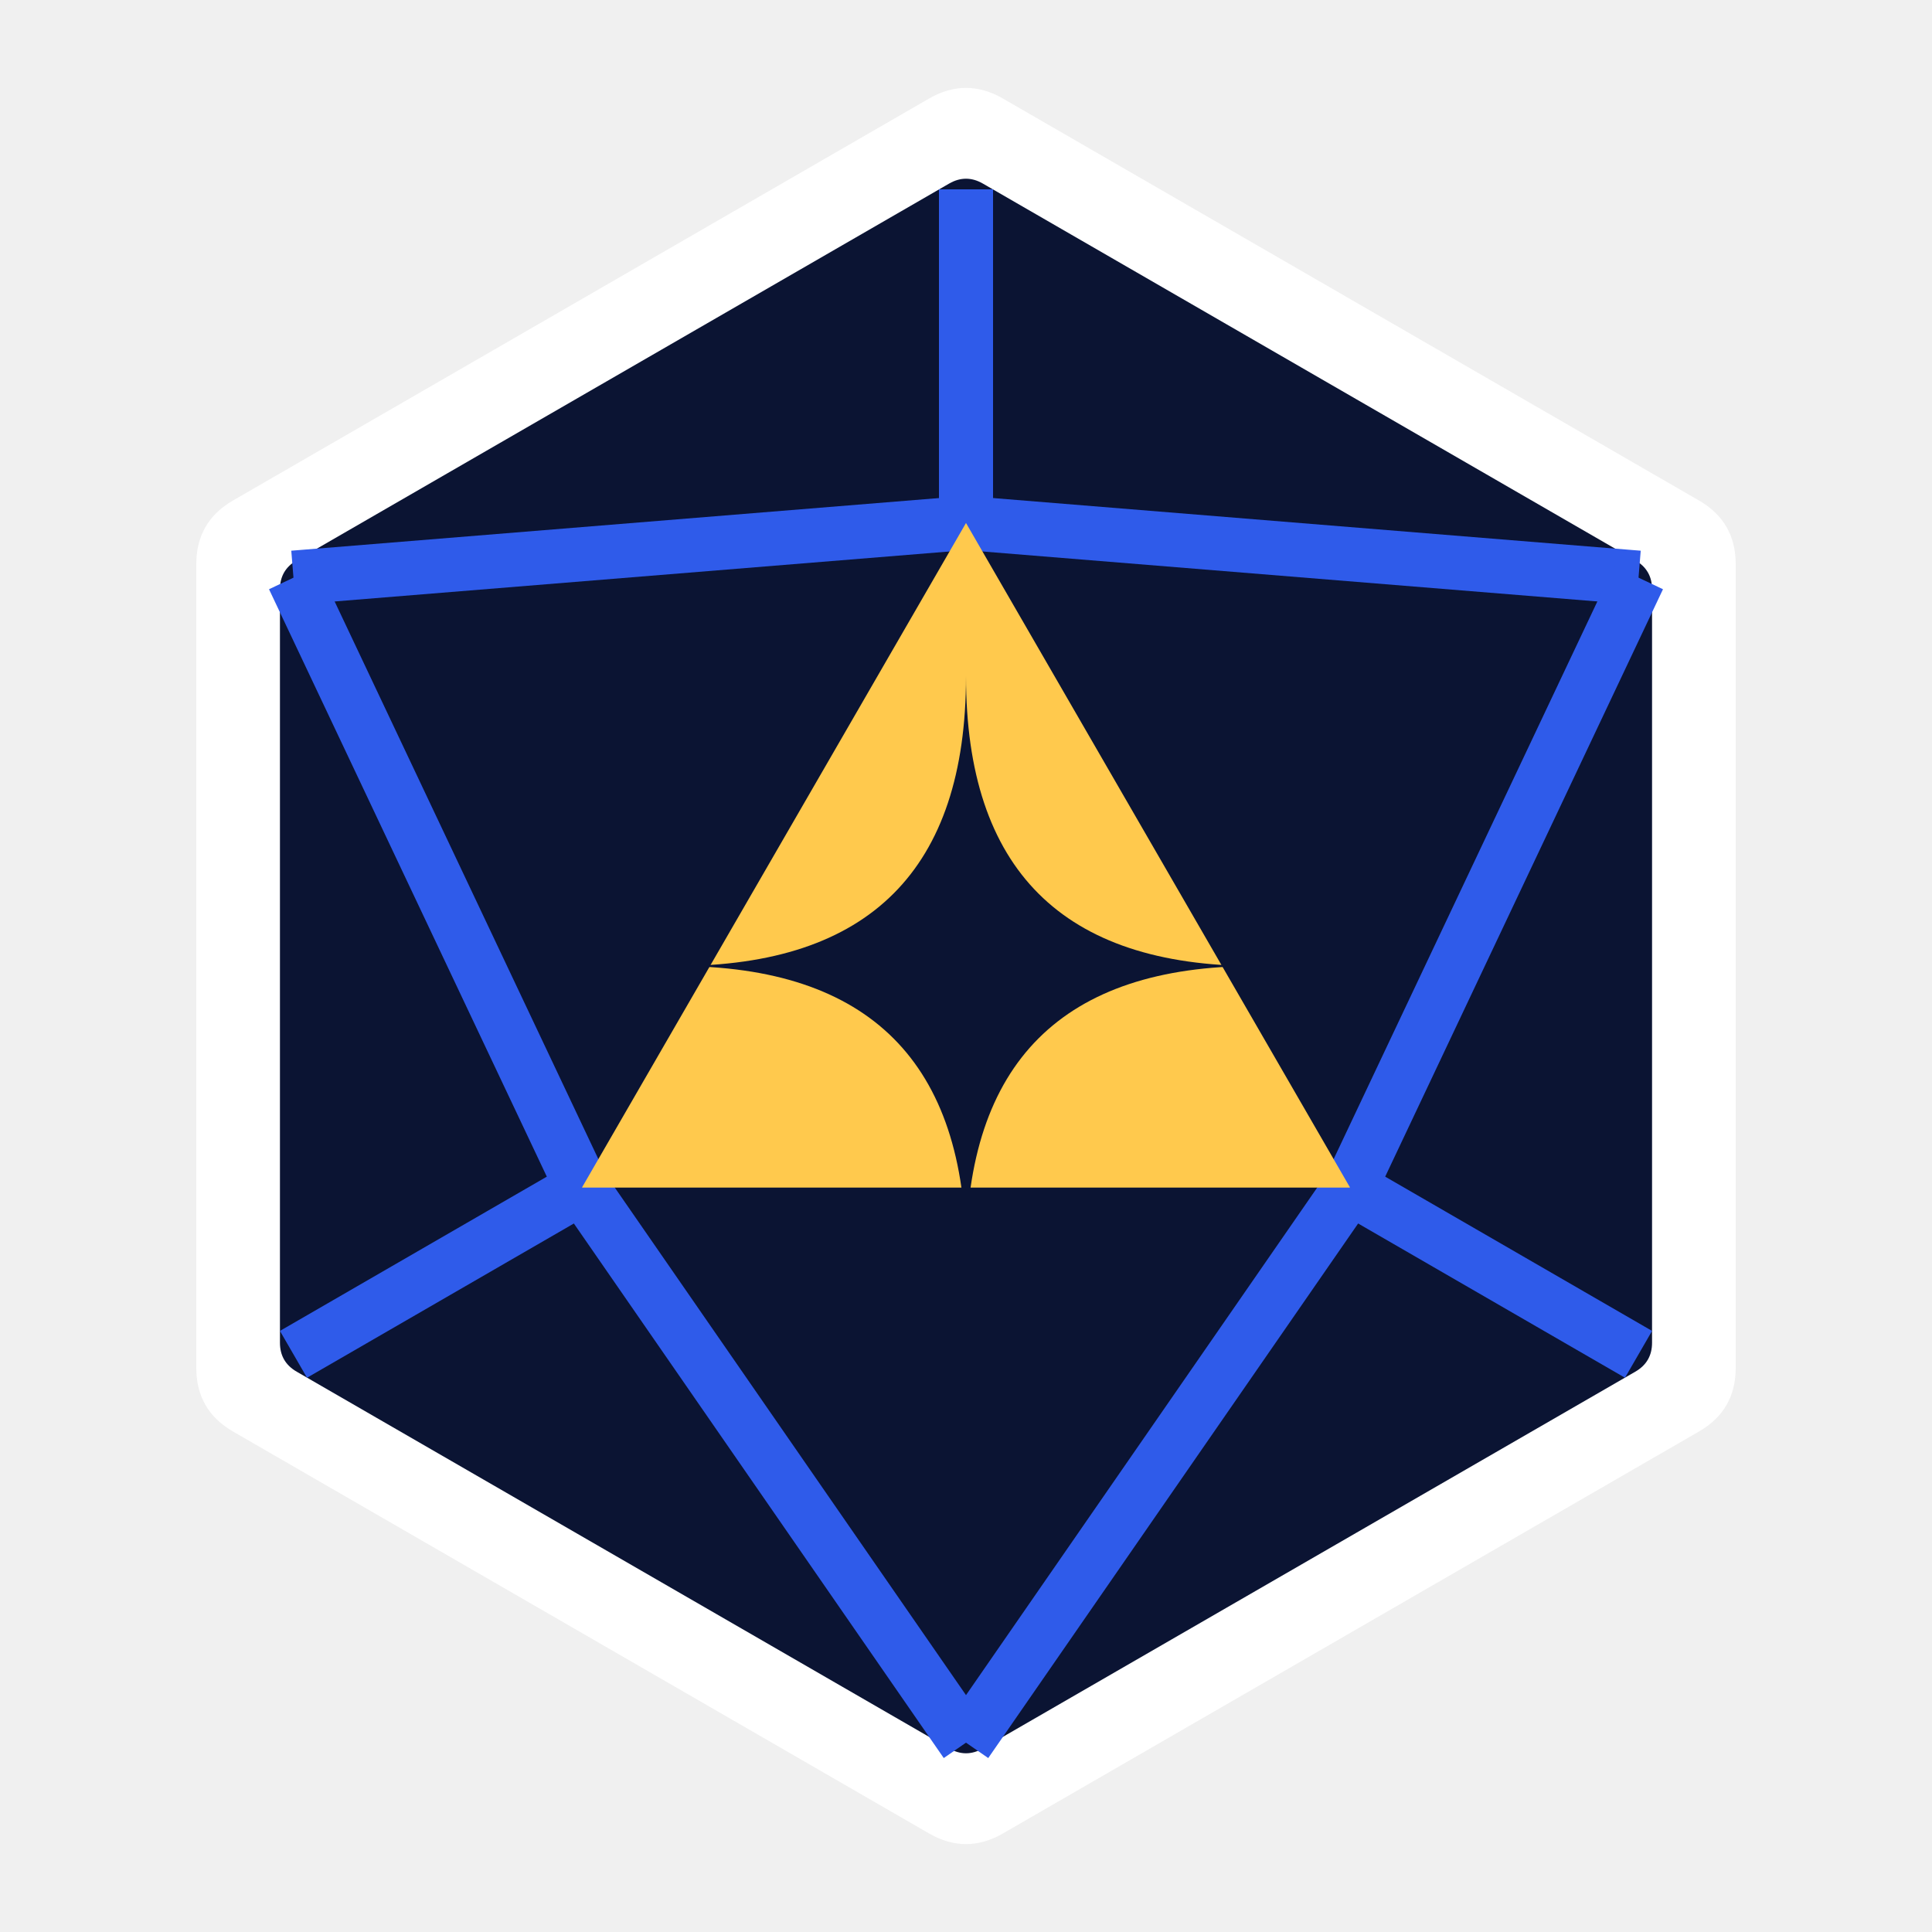
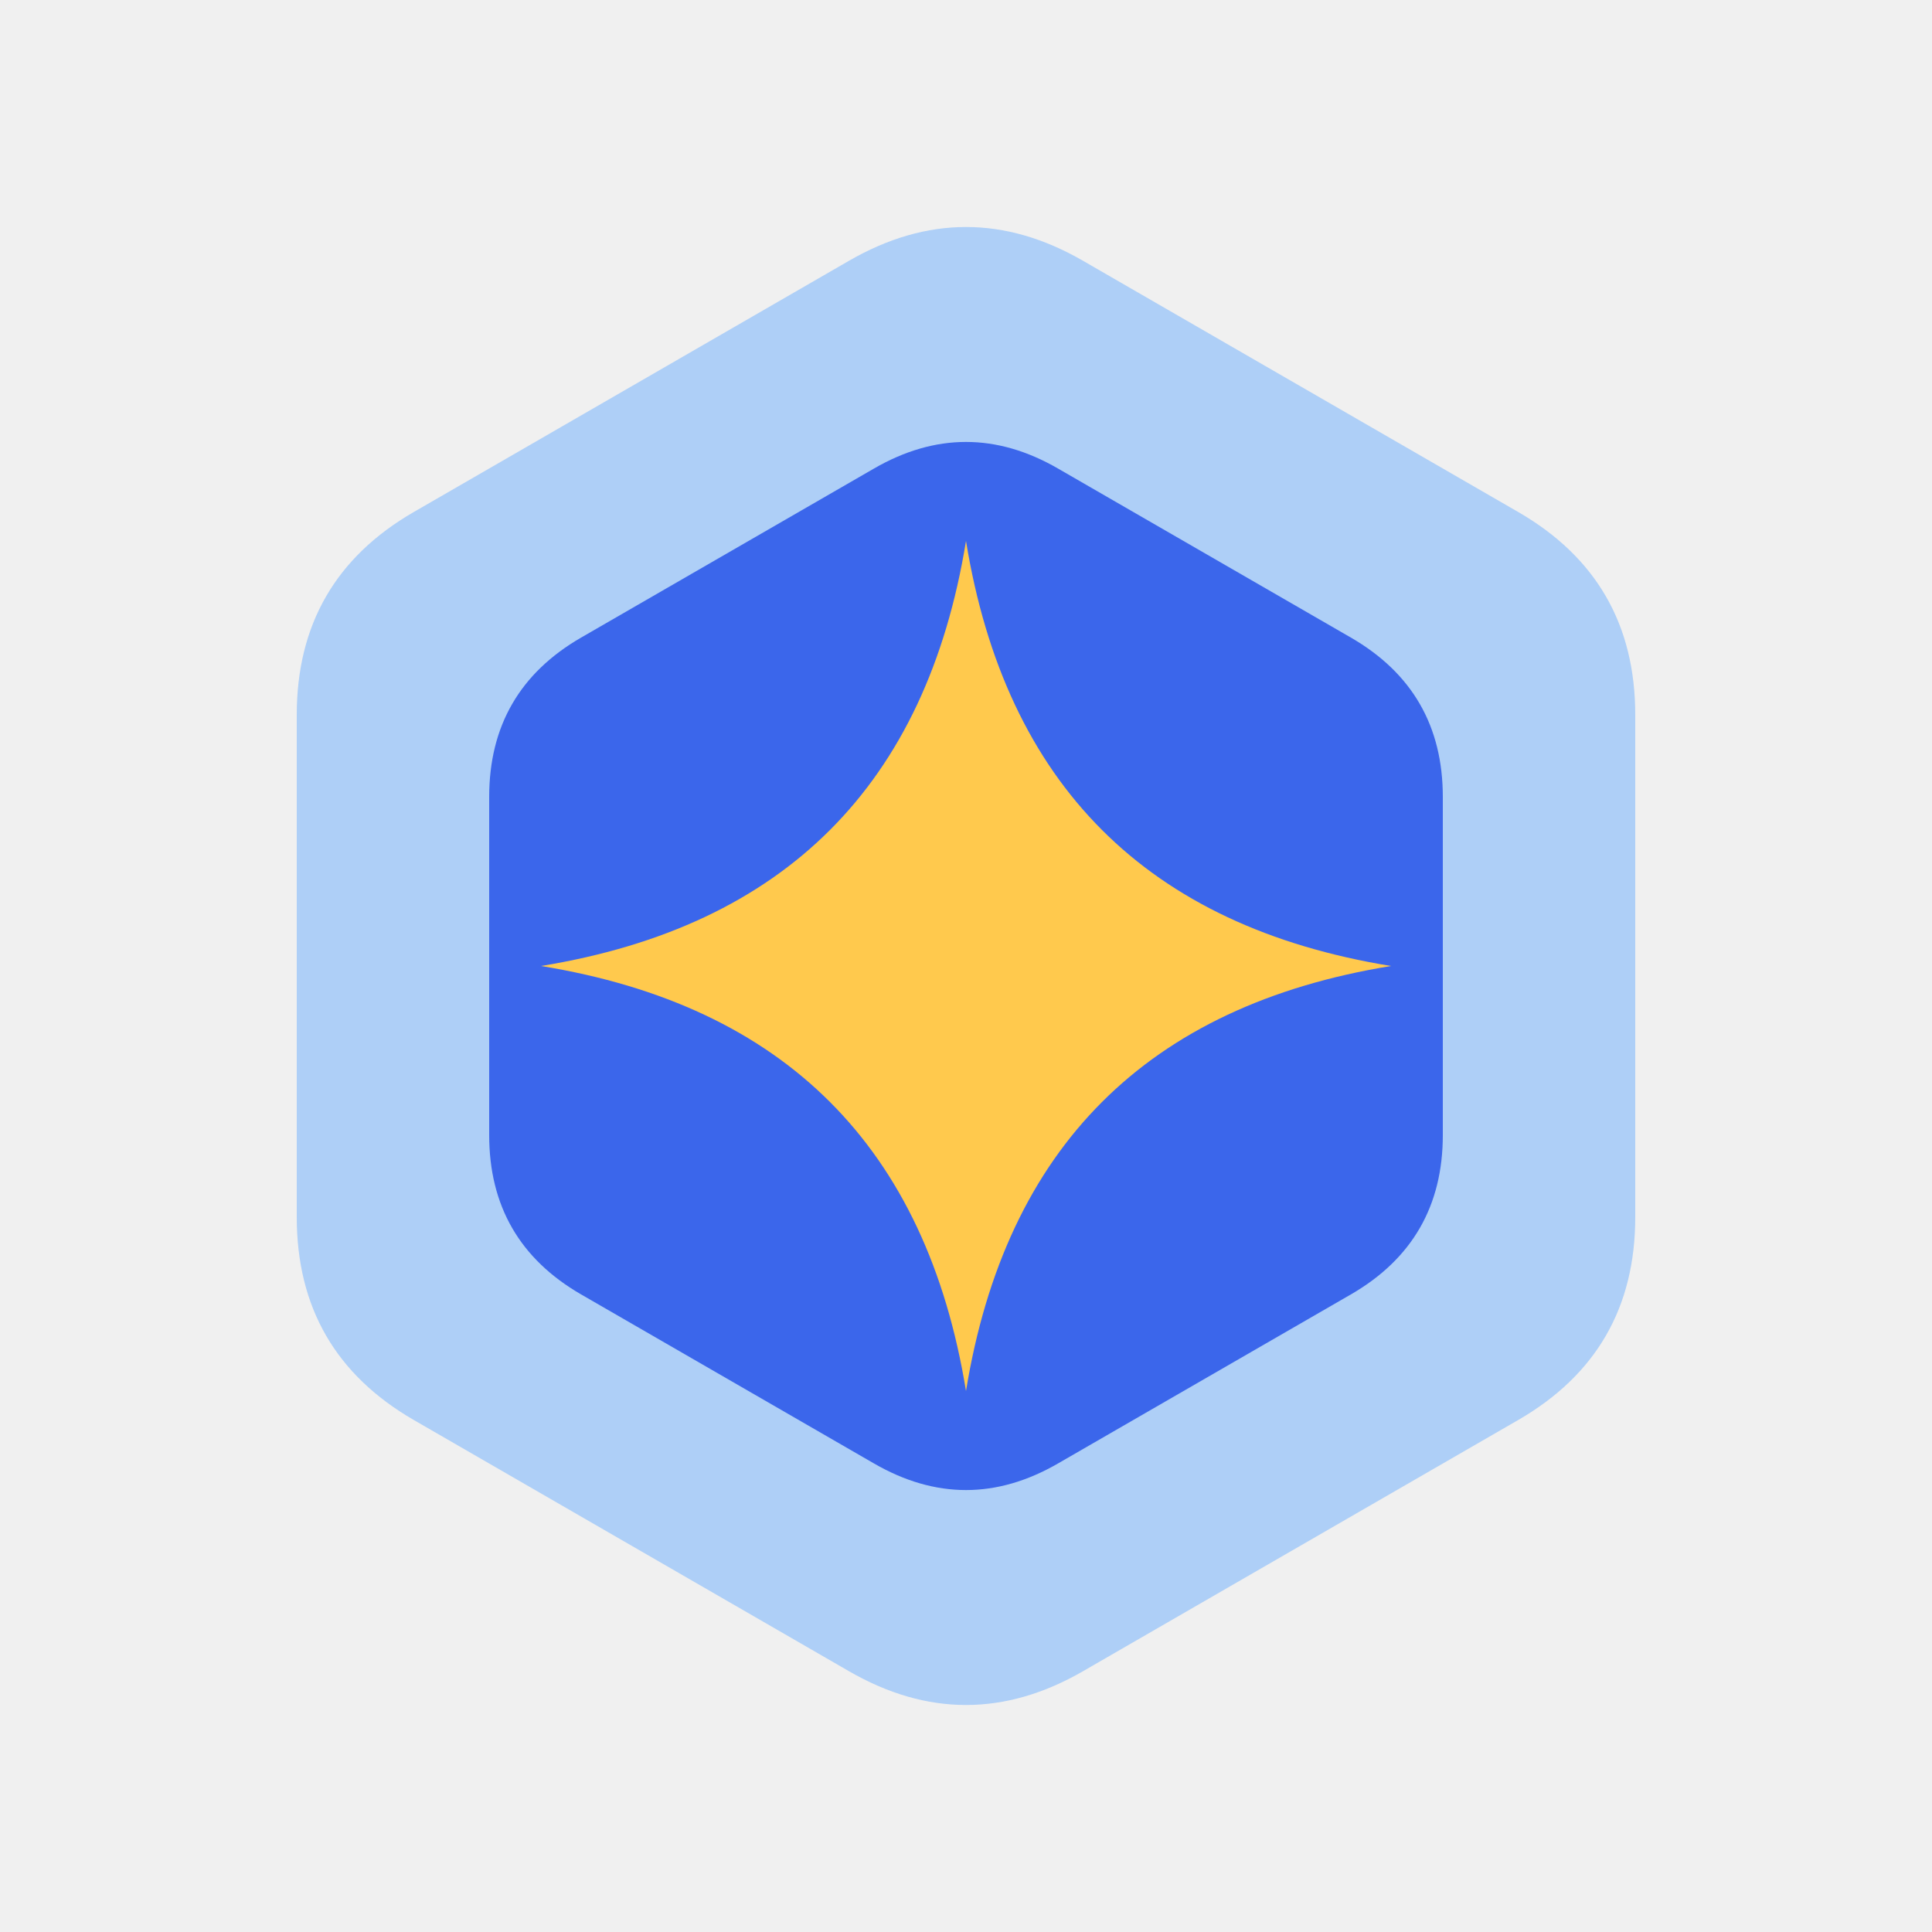
<svg xmlns="http://www.w3.org/2000/svg" width="100" height="100" viewBox="0 0 100 100">
-   <path d="M48.09 5.1 Q50 4 51.91 5.1 L87.93 25.9 Q89.84 27 89.84 29.2 L89.84 70.8 Q89.84 73 87.93 74.1 L51.91 94.9 Q50 96 48.09 94.9 L12.07 74.1 Q10.16 73 10.16 70.8 L10.16 29.2 Q10.16 27 12.07 25.9 Z" fill="#FFFFFF" />
-   <path d="M49.13 9.5 Q50 9 50.87 9.5 L84.64 29 Q85.51 29.5 85.51 30.5 L85.51 69.5 Q85.51 70.5 84.64 71 L50.87 90.5 Q50 91 49.13 90.5 L15.36 71 Q14.49 70.5 14.49 69.5 L14.49 30.5 Q14.49 29.5 15.36 29 Z" fill="#0B1433" />
-   <g stroke="#2F5BEA" stroke-width="2.8">
-     <line x1="50" y1="27.07" x2="50" y2="9.8" />
-     <line x1="50" y1="27.07" x2="15.19" y2="29.9" />
-     <line x1="50" y1="27.07" x2="84.81" y2="29.9" />
-     <line x1="30.12" y1="61.47" x2="15.19" y2="29.9" />
-     <line x1="30.12" y1="61.47" x2="15.19" y2="70.1" />
-     <line x1="30.12" y1="61.47" x2="50" y2="90.2" />
-     <line x1="69.88" y1="61.47" x2="84.81" y2="29.9" />
-     <line x1="69.88" y1="61.47" x2="84.81" y2="70.1" />
-     <line x1="69.88" y1="61.47" x2="50" y2="90.2" />
-   </g>
-   <polygon points="50,27.07 30.12,61.47 69.88,61.47" fill="#FFC94D" />
-   <path d="M50 35 Q50 50 65 50 Q50 50 50 65 Q50 50 35 50 Q50 50 50 35 Z" fill="#0B1433" />
+   <path d="M43.94 13.5 Q50 10 56.06 13.5 L78.58 26.5 Q84.64 30 84.64 37 L84.64 63 Q84.64 70 78.58 73.5 L56.06 86.5 Q50 90 43.94 86.5 L21.42 73.5 Q15.36 70 15.36 63 L15.36 37 Q15.36 30 21.42 26.5 Z" fill="#5FA8FF" fill-opacity="0.45" />
+   <path d="M45.24 24.25 Q50 21.5 54.76 24.25 L69.92 33 Q74.68 35.75 74.68 41.25 L74.68 58.75 Q74.68 64.25 69.92 67 L54.76 75.75 Q50 78.5 45.24 75.75 L30.08 67 Q25.32 64.25 25.32 58.75 L25.32 41.25 Q25.32 35.75 30.08 33 Z" fill="#2F5BEA" fill-opacity="0.9" />
+   <path d="M50 28 Q53.08 46.92 72 50 Q53.08 53.08 50 72 Q46.92 53.08 28 50 Q46.92 46.92 50 28 Z" fill="#FFC94D" />
</svg>
